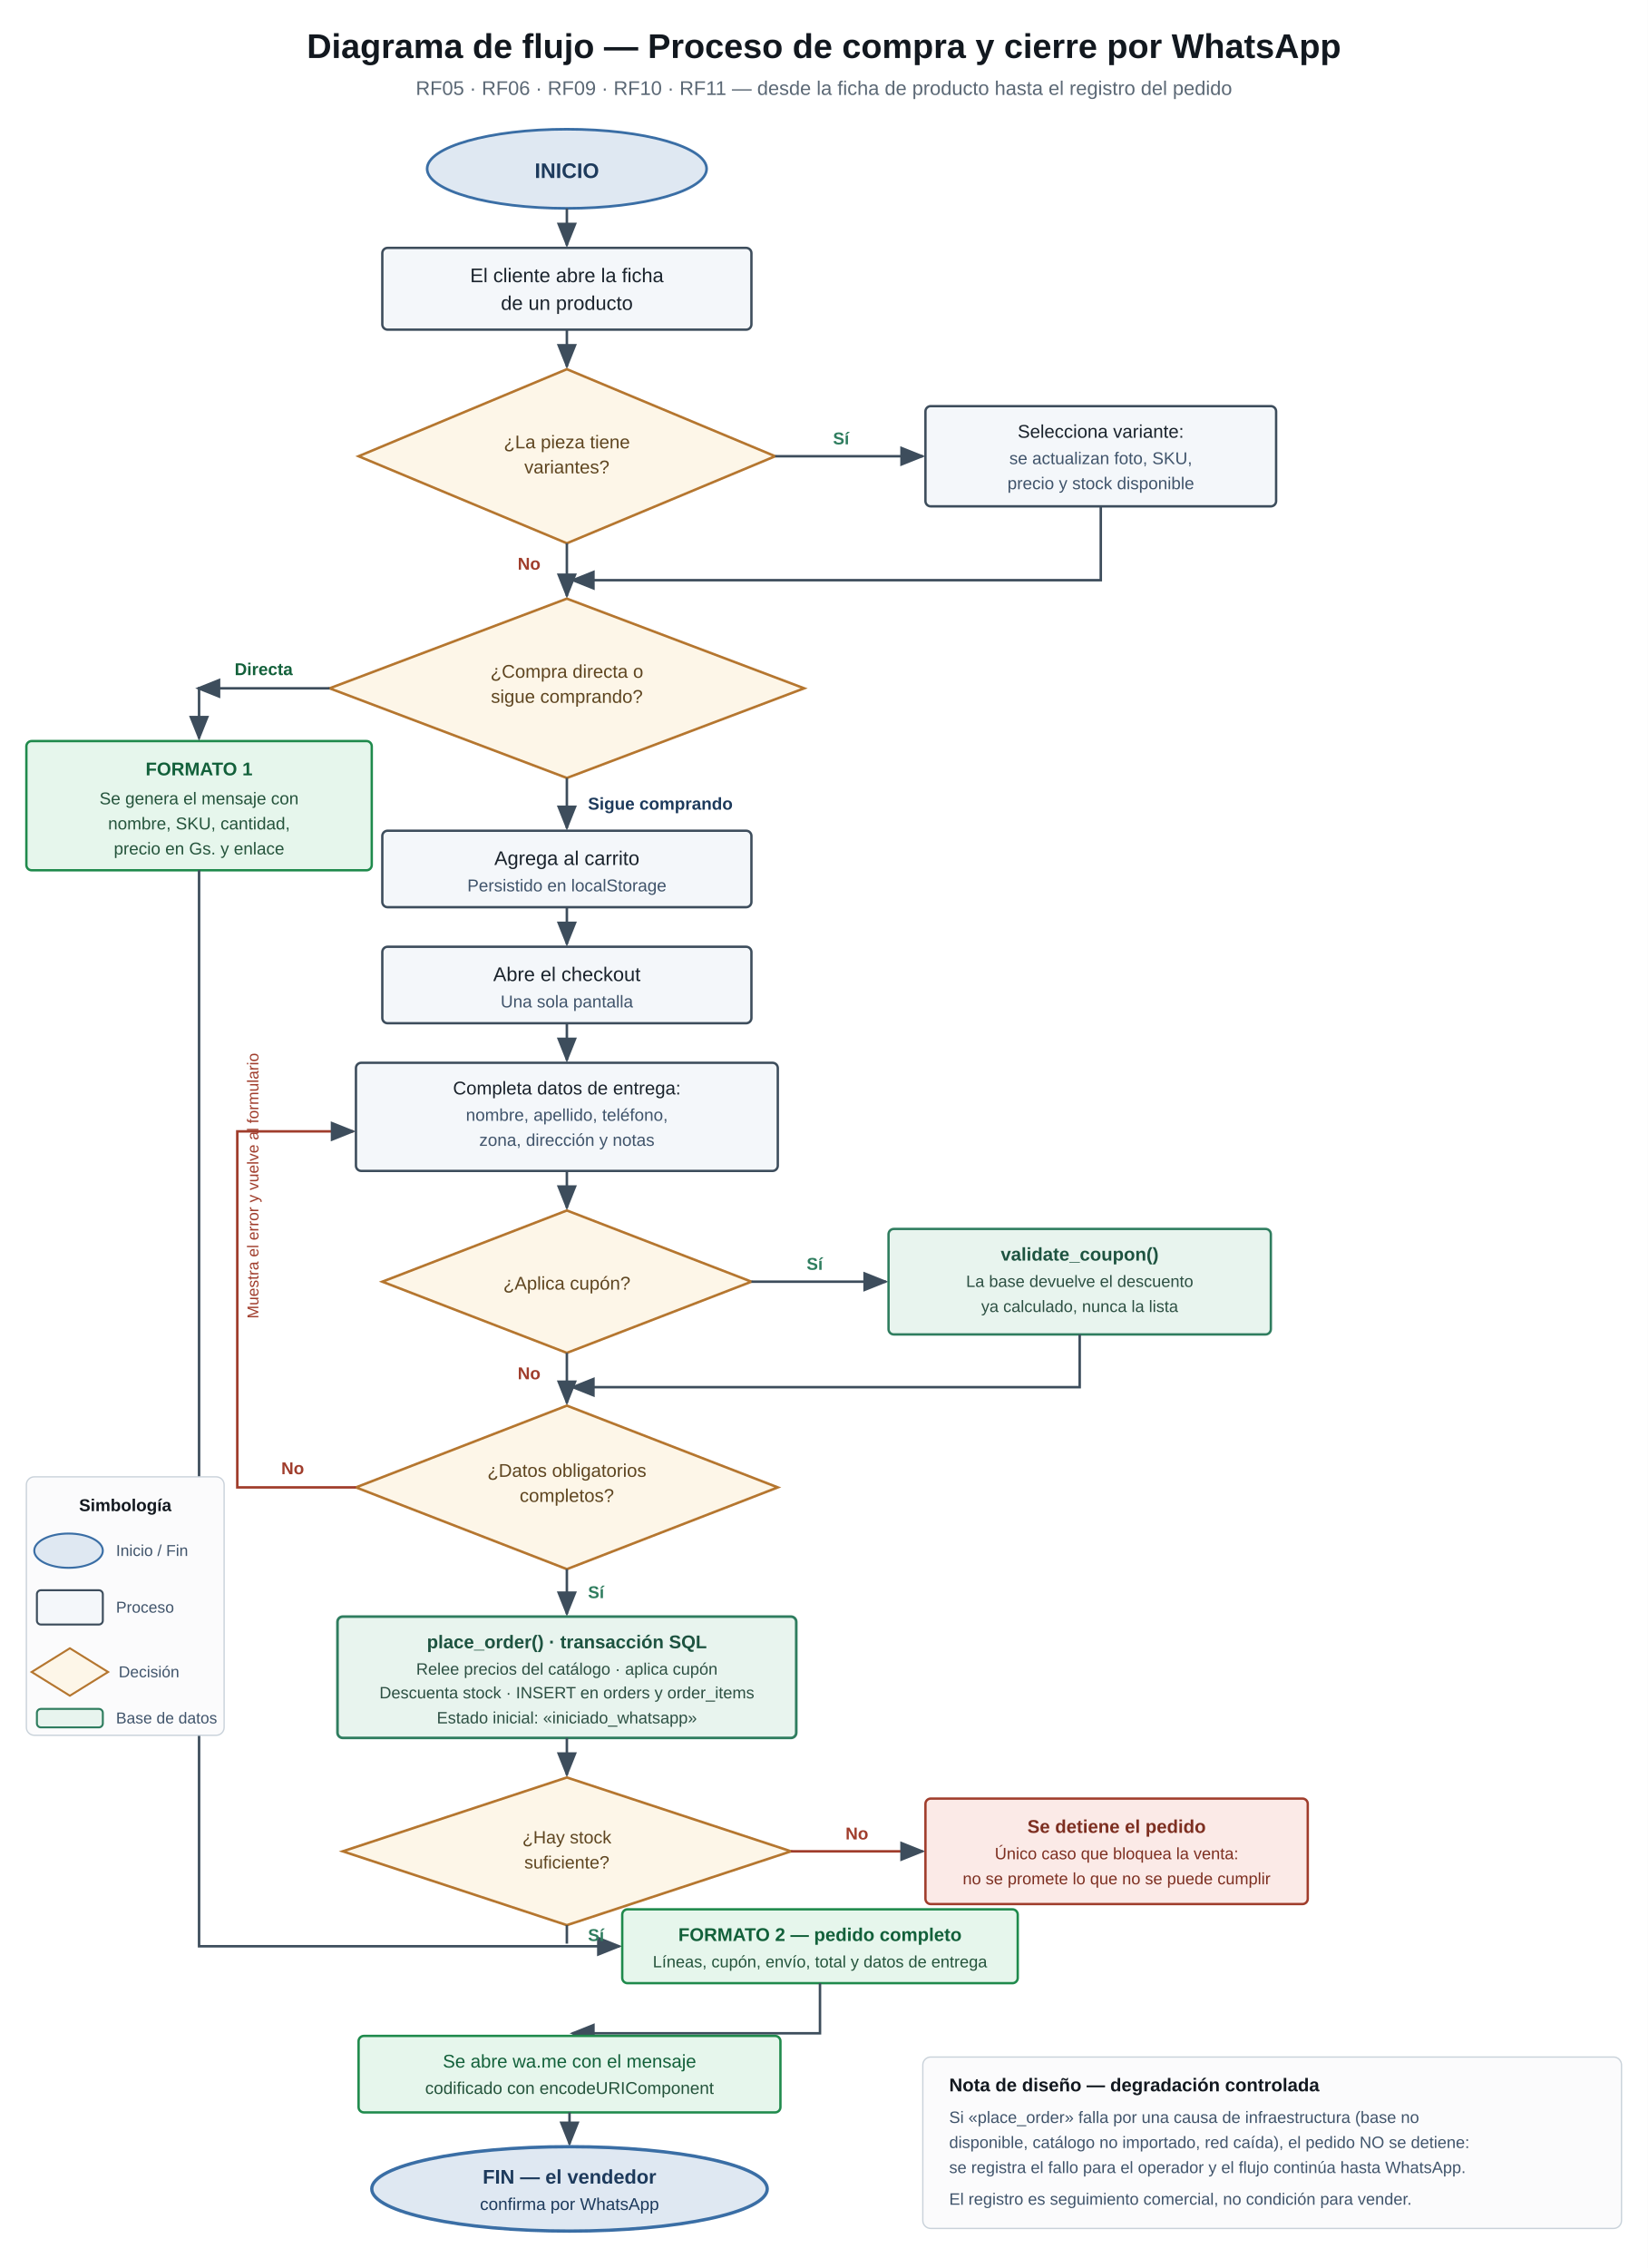
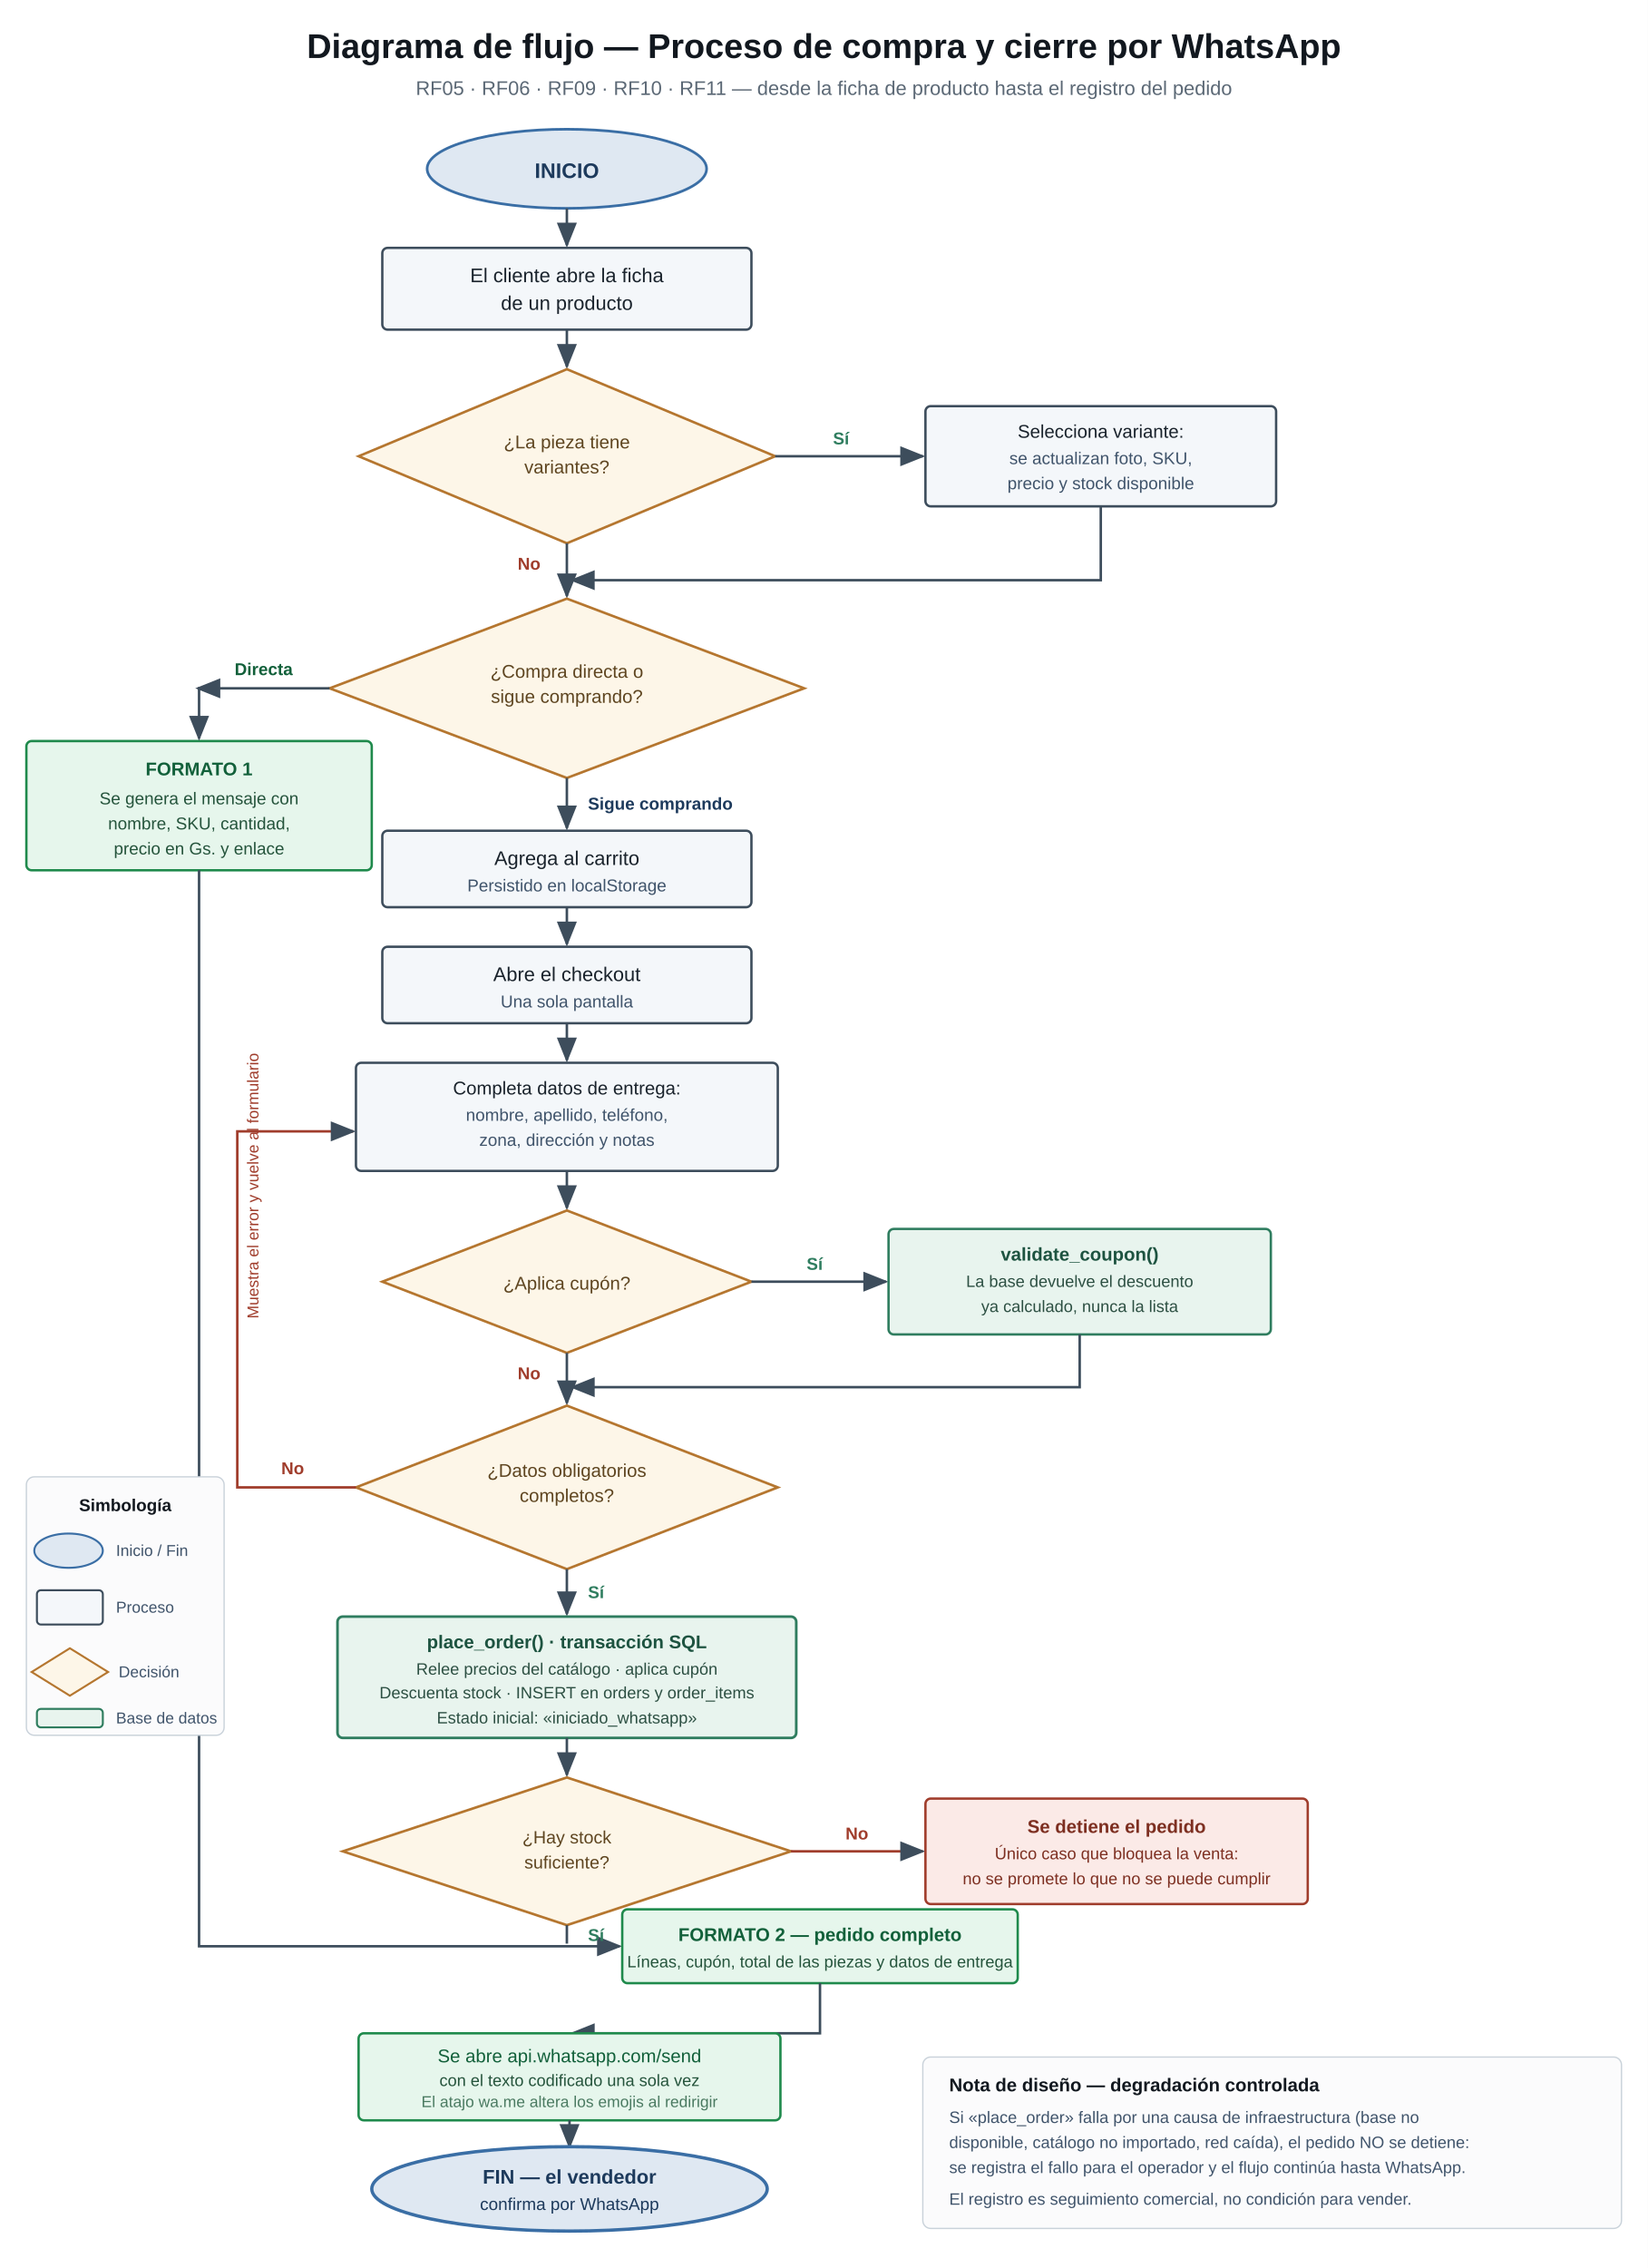
<svg xmlns="http://www.w3.org/2000/svg" width="1250" height="1720" viewBox="0 0 1250 1720" font-family="Segoe UI, Arial, sans-serif">
  <rect width="1250" height="1720" fill="#ffffff" />
  <text x="625" y="44" text-anchor="middle" font-size="26" font-weight="700" fill="#12181f">
    Diagrama de flujo — Proceso de compra y cierre por WhatsApp
  </text>
  <text x="625" y="72" text-anchor="middle" font-size="15" fill="#5b6875">
    RF05 · RF06 · RF09 · RF10 · RF11 — desde la ficha de producto hasta el registro del pedido
  </text>
  <defs>
    <marker id="a" markerWidth="10" markerHeight="8" refX="9" refY="4" orient="auto">
      <polygon points="0 0, 10 4, 0 8" fill="#3d4d5c" />
    </marker>
  </defs>
  <g stroke="#3d4d5c" stroke-width="1.9" fill="none" marker-end="url(#a)" />
  <ellipse cx="430" cy="128" rx="106" ry="30" fill="#dfe8f2" stroke="#3a6ea5" stroke-width="2" />
  <text x="430" y="135" text-anchor="middle" font-size="16" font-weight="700" fill="#1d3a5c">INICIO</text>
  <line x1="430" y1="158" x2="430" y2="186" stroke="#3d4d5c" stroke-width="1.9" marker-end="url(#a)" />
  <rect x="290" y="188" width="280" height="62" rx="4" fill="#f4f7fa" stroke="#3d4d5c" stroke-width="1.8" />
  <text x="430" y="214" text-anchor="middle" font-size="15" fill="#1a232c">El cliente abre la ficha</text>
  <text x="430" y="235" text-anchor="middle" font-size="15" fill="#1a232c">de un producto</text>
  <line x1="430" y1="250" x2="430" y2="278" stroke="#3d4d5c" stroke-width="1.9" marker-end="url(#a)" />
  <polygon points="430,280 588,346 430,412 272,346" fill="#fdf6e8" stroke="#b5762f" stroke-width="1.9" />
  <text x="430" y="340" text-anchor="middle" font-size="14" fill="#5e4520">¿La pieza tiene</text>
  <text x="430" y="359" text-anchor="middle" font-size="14" fill="#5e4520">variantes?</text>
  <line x1="588" y1="346" x2="700" y2="346" stroke="#3d4d5c" stroke-width="1.9" marker-end="url(#a)" />
  <text x="638" y="337" text-anchor="middle" font-size="13" font-weight="700" fill="#2f7d5f">Sí</text>
  <rect x="702" y="308" width="266" height="76" rx="4" fill="#f4f7fa" stroke="#3d4d5c" stroke-width="1.8" />
  <text x="835" y="332" text-anchor="middle" font-size="14" fill="#1a232c">Selecciona variante:</text>
  <text x="835" y="352" text-anchor="middle" font-size="13" fill="#40546b">se actualizan foto, SKU,</text>
  <text x="835" y="371" text-anchor="middle" font-size="13" fill="#40546b">precio y stock disponible</text>
  <path d="M835 384 L 835 440 L 434 440" stroke="#3d4d5c" stroke-width="1.9" fill="none" marker-end="url(#a)" />
  <line x1="430" y1="412" x2="430" y2="452" stroke="#3d4d5c" stroke-width="1.9" marker-end="url(#a)" />
  <text x="410" y="432" text-anchor="end" font-size="13" font-weight="700" fill="#a03d2c">No</text>
  <polygon points="430,454 610,522 430,590 250,522" fill="#fdf6e8" stroke="#b5762f" stroke-width="1.9" />
  <text x="430" y="514" text-anchor="middle" font-size="14" fill="#5e4520">¿Compra directa o</text>
  <text x="430" y="533" text-anchor="middle" font-size="14" fill="#5e4520">sigue comprando?</text>
  <line x1="250" y1="522" x2="150" y2="522" stroke="#3d4d5c" stroke-width="1.9" marker-end="url(#a)" />
  <text x="200" y="512" text-anchor="middle" font-size="13" font-weight="700" fill="#12603a">Directa</text>
  <rect x="20" y="562" width="262" height="98" rx="4" fill="#e6f6ec" stroke="#1f8a4c" stroke-width="1.8" />
  <text x="151" y="588" text-anchor="middle" font-size="14" font-weight="700" fill="#12603a">FORMATO 1</text>
  <text x="151" y="610" text-anchor="middle" font-size="13" fill="#25543c">Se genera el mensaje con</text>
  <text x="151" y="629" text-anchor="middle" font-size="13" fill="#25543c">nombre, SKU, cantidad,</text>
  <text x="151" y="648" text-anchor="middle" font-size="13" fill="#25543c">precio en Gs. y enlace</text>
  <path d="M151 522 L 151 560" stroke="#3d4d5c" stroke-width="1.9" fill="none" marker-end="url(#a)" />
  <path d="M151 660 L 151 1476 L 470 1476" stroke="#3d4d5c" stroke-width="1.9" fill="none" marker-end="url(#a)" />
  <line x1="430" y1="590" x2="430" y2="628" stroke="#3d4d5c" stroke-width="1.9" marker-end="url(#a)" />
  <text x="446" y="614" font-size="13" font-weight="700" fill="#1d3a5c">Sigue comprando</text>
  <rect x="290" y="630" width="280" height="58" rx="4" fill="#f4f7fa" stroke="#3d4d5c" stroke-width="1.8" />
  <text x="430" y="656" text-anchor="middle" font-size="15" fill="#1a232c">Agrega al carrito</text>
  <text x="430" y="676" text-anchor="middle" font-size="13" fill="#40546b">Persistido en localStorage</text>
  <line x1="430" y1="688" x2="430" y2="716" stroke="#3d4d5c" stroke-width="1.9" marker-end="url(#a)" />
  <rect x="290" y="718" width="280" height="58" rx="4" fill="#f4f7fa" stroke="#3d4d5c" stroke-width="1.8" />
  <text x="430" y="744" text-anchor="middle" font-size="15" fill="#1a232c">Abre el checkout</text>
  <text x="430" y="764" text-anchor="middle" font-size="13" fill="#40546b">Una sola pantalla</text>
  <line x1="430" y1="776" x2="430" y2="804" stroke="#3d4d5c" stroke-width="1.9" marker-end="url(#a)" />
  <rect x="270" y="806" width="320" height="82" rx="4" fill="#f4f7fa" stroke="#3d4d5c" stroke-width="1.8" />
  <text x="430" y="830" text-anchor="middle" font-size="14" fill="#1a232c">Completa datos de entrega:</text>
  <text x="430" y="850" text-anchor="middle" font-size="13" fill="#40546b">nombre, apellido, teléfono,</text>
  <text x="430" y="869" text-anchor="middle" font-size="13" fill="#40546b">zona, dirección y notas</text>
  <line x1="430" y1="888" x2="430" y2="916" stroke="#3d4d5c" stroke-width="1.9" marker-end="url(#a)" />
  <polygon points="430,918 570,972 430,1026 290,972" fill="#fdf6e8" stroke="#b5762f" stroke-width="1.9" />
  <text x="430" y="978" text-anchor="middle" font-size="14" fill="#5e4520">¿Aplica cupón?</text>
  <line x1="570" y1="972" x2="672" y2="972" stroke="#3d4d5c" stroke-width="1.9" marker-end="url(#a)" />
  <text x="618" y="963" text-anchor="middle" font-size="13" font-weight="700" fill="#2f7d5f">Sí</text>
  <rect x="674" y="932" width="290" height="80" rx="4" fill="#e8f4ee" stroke="#2f7d5f" stroke-width="1.8" />
  <text x="819" y="956" text-anchor="middle" font-size="14" font-weight="700" fill="#1d5340">validate_coupon()</text>
  <text x="819" y="976" text-anchor="middle" font-size="12.5" fill="#2c4f42">La base devuelve el descuento</text>
  <text x="819" y="995" text-anchor="middle" font-size="12.5" fill="#2c4f42">ya calculado, nunca la lista</text>
  <path d="M819 1012 L 819 1052 L 434 1052" stroke="#3d4d5c" stroke-width="1.9" fill="none" marker-end="url(#a)" />
  <line x1="430" y1="1026" x2="430" y2="1064" stroke="#3d4d5c" stroke-width="1.9" marker-end="url(#a)" />
  <text x="410" y="1046" text-anchor="end" font-size="13" font-weight="700" fill="#a03d2c">No</text>
  <polygon points="430,1066 590,1128 430,1190 270,1128" fill="#fdf6e8" stroke="#b5762f" stroke-width="1.9" />
  <text x="430" y="1120" text-anchor="middle" font-size="14" fill="#5e4520">¿Datos obligatorios</text>
  <text x="430" y="1139" text-anchor="middle" font-size="14" fill="#5e4520">completos?</text>
  <path d="M270 1128 L 180 1128 L 180 858 L 268 858" stroke="#a03d2c" stroke-width="1.9" fill="none" marker-end="url(#a)" />
  <text x="222" y="1118" text-anchor="middle" font-size="13" font-weight="700" fill="#a03d2c">No</text>
  <text x="196" y="1000" font-size="12" fill="#a03d2c" transform="rotate(-90 196 1000)">Muestra el error y vuelve al formulario</text>
  <line x1="430" y1="1190" x2="430" y2="1224" stroke="#3d4d5c" stroke-width="1.9" marker-end="url(#a)" />
  <text x="446" y="1212" font-size="13" font-weight="700" fill="#2f7d5f">Sí</text>
  <rect x="256" y="1226" width="348" height="92" rx="4" fill="#e8f4ee" stroke="#2f7d5f" stroke-width="2" />
  <text x="430" y="1250" text-anchor="middle" font-size="14" font-weight="700" fill="#1d5340">place_order()  ·  transacción SQL</text>
  <text x="430" y="1270" text-anchor="middle" font-size="12.5" fill="#2c4f42">Relee precios del catálogo · aplica cupón</text>
  <text x="430" y="1288" text-anchor="middle" font-size="12.5" fill="#2c4f42">Descuenta stock · INSERT en orders y order_items</text>
  <text x="430" y="1307" text-anchor="middle" font-size="12.5" fill="#2c4f42">Estado inicial: «iniciado_whatsapp»</text>
  <line x1="430" y1="1318" x2="430" y2="1346" stroke="#3d4d5c" stroke-width="1.9" marker-end="url(#a)" />
  <polygon points="430,1348 600,1404 430,1460 260,1404" fill="#fdf6e8" stroke="#b5762f" stroke-width="1.9" />
  <text x="430" y="1398" text-anchor="middle" font-size="13.5" fill="#5e4520">¿Hay stock</text>
  <text x="430" y="1417" text-anchor="middle" font-size="13.5" fill="#5e4520">suficiente?</text>
  <line x1="600" y1="1404" x2="700" y2="1404" stroke="#a03d2c" stroke-width="1.9" marker-end="url(#a)" />
  <text x="650" y="1395" text-anchor="middle" font-size="13" font-weight="700" fill="#a03d2c">No</text>
  <rect x="702" y="1364" width="290" height="80" rx="4" fill="#fbeae7" stroke="#a03d2c" stroke-width="1.8" />
  <text x="847" y="1390" text-anchor="middle" font-size="14" font-weight="700" fill="#7d2f21">Se detiene el pedido</text>
  <text x="847" y="1410" text-anchor="middle" font-size="12.5" fill="#7d2f21">Único caso que bloquea la venta:</text>
  <text x="847" y="1429" text-anchor="middle" font-size="12.5" fill="#7d2f21">no se promete lo que no se puede cumplir</text>
  <line x1="430" y1="1460" x2="430" y2="1474" stroke="#3d4d5c" stroke-width="1.9" />
  <text x="446" y="1472" font-size="13" font-weight="700" fill="#2f7d5f">Sí</text>
  <rect x="472" y="1448" width="300" height="56" rx="4" fill="#e6f6ec" stroke="#1f8a4c" stroke-width="1.8" />
  <text x="622" y="1472" text-anchor="middle" font-size="14" font-weight="700" fill="#12603a">FORMATO 2 — pedido completo</text>
-   <text x="622" y="1492" text-anchor="middle" font-size="12.5" fill="#25543c">Líneas, cupón, envío, total y datos de entrega</text>
+   <text x="622" y="1492" text-anchor="middle" font-size="12.5" fill="#25543c">Líneas, cupón, total de las piezas y datos de entrega</text>
  <path d="M622 1504 L 622 1542 L 434 1542" stroke="#3d4d5c" stroke-width="1.9" fill="none" marker-end="url(#a)" />
-   <rect x="272" y="1544" width="320" height="58" rx="4" fill="#e6f6ec" stroke="#1f8a4c" stroke-width="1.8" />
-   <text x="432" y="1568" text-anchor="middle" font-size="14" fill="#12603a">Se abre wa.me con el mensaje</text>
-   <text x="432" y="1588" text-anchor="middle" font-size="13" fill="#25543c">codificado con encodeURIComponent</text>
-   <line x1="432" y1="1602" x2="432" y2="1626" stroke="#3d4d5c" stroke-width="1.9" marker-end="url(#a)" />
+   <rect x="272" y="1542" width="320" height="66" rx="4" fill="#e6f6ec" stroke="#1f8a4c" stroke-width="1.8" />
+   <text x="432" y="1564" text-anchor="middle" font-size="14" fill="#12603a">Se abre api.whatsapp.com/send</text>
+   <text x="432" y="1582" text-anchor="middle" font-size="12.5" fill="#25543c">con el texto codificado una sola vez</text>
+   <text x="432" y="1598" text-anchor="middle" font-size="12" fill="#4a7a61">El atajo wa.me altera los emojis al redirigir</text>
+   <line x1="432" y1="1608" x2="432" y2="1628" stroke="#3d4d5c" stroke-width="1.9" marker-end="url(#a)" />
  <ellipse cx="432" cy="1660" rx="150" ry="32" fill="#dfe8f2" stroke="#3a6ea5" stroke-width="2.5" />
  <text x="432" y="1656" text-anchor="middle" font-size="15" font-weight="700" fill="#1d3a5c">FIN — el vendedor</text>
  <text x="432" y="1676" text-anchor="middle" font-size="13" fill="#1d3a5c">confirma por WhatsApp</text>
  <rect x="700" y="1560" width="530" height="130" rx="6" fill="#fbfbfc" stroke="#c9d2da" />
  <text x="720" y="1586" font-size="14" font-weight="700" fill="#12181f">Nota de diseño — degradación controlada</text>
  <text x="720" y="1610" font-size="12.5" fill="#40546b">Si «place_order» falla por una causa de infraestructura (base no</text>
  <text x="720" y="1629" font-size="12.5" fill="#40546b">disponible, catálogo no importado, red caída), el pedido NO se detiene:</text>
  <text x="720" y="1648" font-size="12.5" fill="#40546b">se registra el fallo para el operador y el flujo continúa hasta WhatsApp.</text>
  <text x="720" y="1672" font-size="12.5" fill="#40546b">El registro es seguimiento comercial, no condición para vender.</text>
  <rect x="20" y="1120" width="150" height="196" rx="6" fill="#fbfbfc" stroke="#c9d2da" />
  <text x="95" y="1146" text-anchor="middle" font-size="13" font-weight="700" fill="#12181f">Simbología</text>
  <ellipse cx="52" cy="1176" rx="26" ry="13" fill="#dfe8f2" stroke="#3a6ea5" stroke-width="1.5" />
  <text x="88" y="1180" font-size="12" fill="#40546b">Inicio / Fin</text>
  <rect x="28" y="1206" width="50" height="26" rx="3" fill="#f4f7fa" stroke="#3d4d5c" stroke-width="1.5" />
  <text x="88" y="1223" font-size="12" fill="#40546b">Proceso</text>
  <polygon points="53,1250 82,1268 53,1286 24,1268" fill="#fdf6e8" stroke="#b5762f" stroke-width="1.5" />
  <text x="90" y="1272" font-size="12" fill="#40546b">Decisión</text>
  <rect x="28" y="1296" width="50" height="14" rx="3" fill="#e8f4ee" stroke="#2f7d5f" stroke-width="1.5" />
  <text x="88" y="1307" font-size="12" fill="#40546b">Base de datos</text>
</svg>
